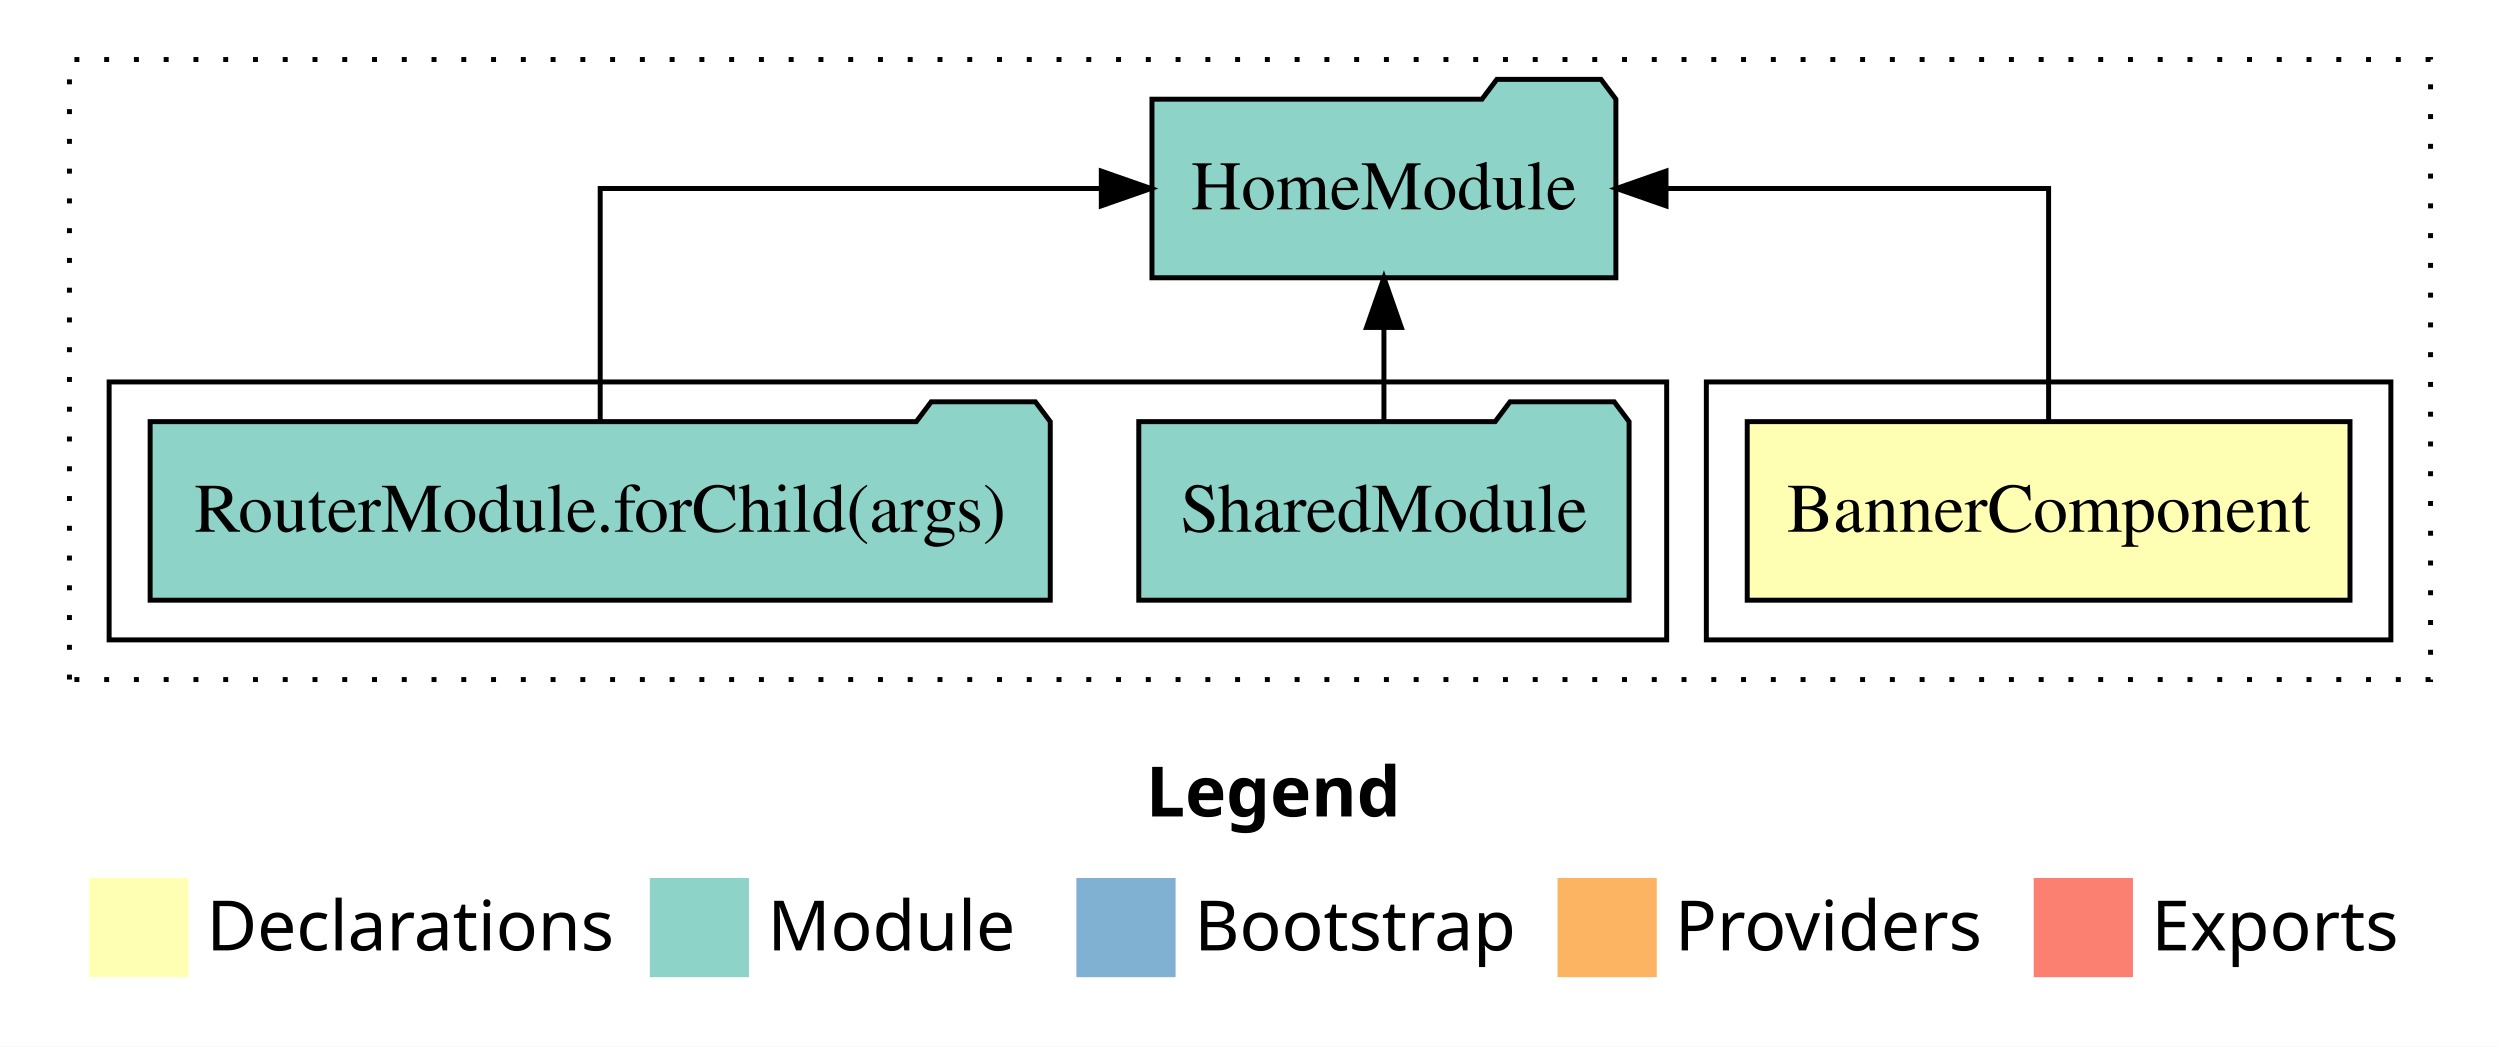
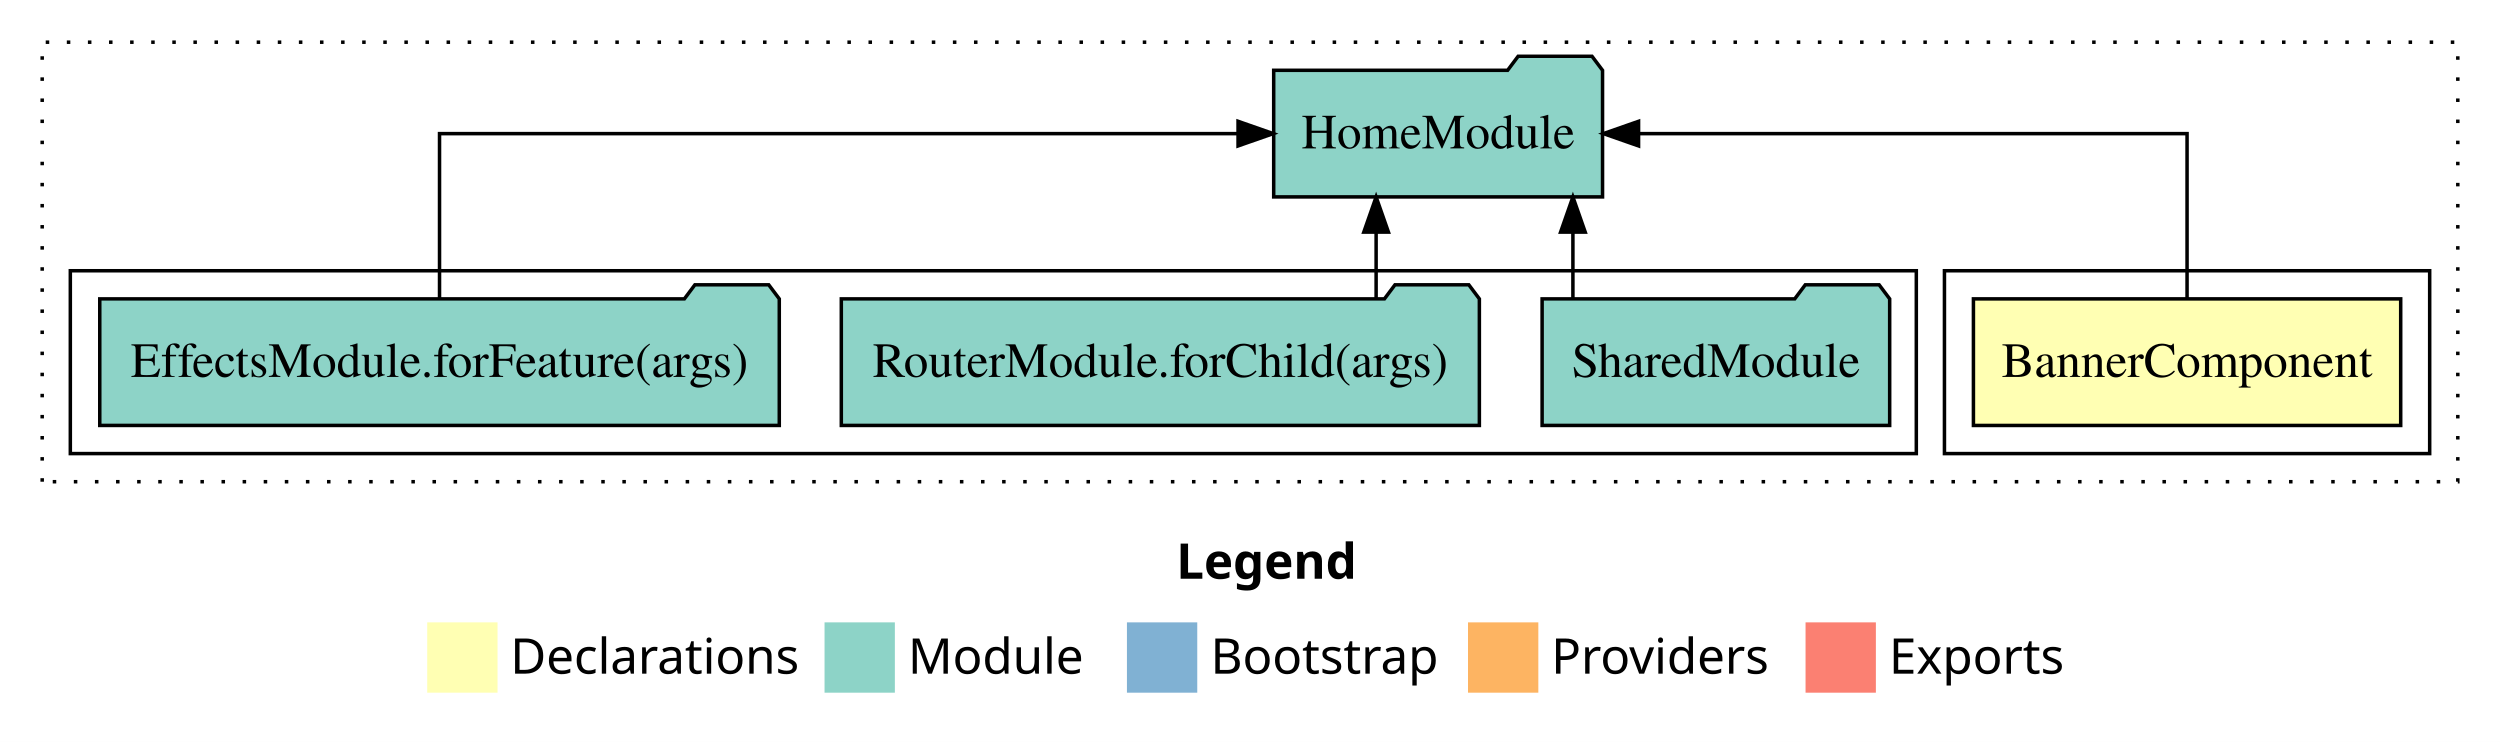
- <svg xmlns="http://www.w3.org/2000/svg" width="504pt" height="211pt" viewBox="0.00 0.00 504.00 211.00">
+ <svg xmlns="http://www.w3.org/2000/svg" width="711pt" height="211pt" viewBox="0.00 0.00 711.00 211.00">
  <g id="graph0" class="graph" transform="scale(1 1) rotate(0) translate(4 207)">
-     <polygon fill="#ffffff" stroke="transparent" points="-4,4 -4,-207 500,-207 500,4 -4,4" />
-     <text text-anchor="start" x="227.009" y="-42.4" font-family="sans-serif" font-weight="bold" font-size="14.00" fill="#000000">Legend</text>
-     <polygon fill="#ffffb3" stroke="transparent" points="14,-10 14,-30 34,-30 34,-10 14,-10" />
-     <text text-anchor="start" x="37.629" y="-15.4" font-family="sans-serif" font-size="14.00" fill="#000000">  Declarations</text>
-     <polygon fill="#8dd3c7" stroke="transparent" points="127,-10 127,-30 147,-30 147,-10 127,-10" />
-     <text text-anchor="start" x="150.725" y="-15.4" font-family="sans-serif" font-size="14.00" fill="#000000">  Module</text>
-     <polygon fill="#80b1d3" stroke="transparent" points="213,-10 213,-30 233,-30 233,-10 213,-10" />
-     <text text-anchor="start" x="236.781" y="-15.4" font-family="sans-serif" font-size="14.00" fill="#000000">  Bootstrap</text>
-     <polygon fill="#fdb462" stroke="transparent" points="310,-10 310,-30 330,-30 330,-10 310,-10" />
-     <text text-anchor="start" x="333.673" y="-15.4" font-family="sans-serif" font-size="14.00" fill="#000000">  Providers</text>
-     <polygon fill="#fb8072" stroke="transparent" points="406,-10 406,-30 426,-30 426,-10 406,-10" />
-     <text text-anchor="start" x="429.726" y="-15.4" font-family="sans-serif" font-size="14.00" fill="#000000">  Exports</text>
+     <polygon fill="#ffffff" stroke="transparent" points="-4,4 -4,-207 707,-207 707,4 -4,4" />
+     <text text-anchor="start" x="330.509" y="-42.4" font-family="sans-serif" font-weight="bold" font-size="14.00" fill="#000000">Legend</text>
+     <polygon fill="#ffffb3" stroke="transparent" points="117.5,-10 117.5,-30 137.5,-30 137.5,-10 117.5,-10" />
+     <text text-anchor="start" x="141.129" y="-15.4" font-family="sans-serif" font-size="14.00" fill="#000000">  Declarations</text>
+     <polygon fill="#8dd3c7" stroke="transparent" points="230.5,-10 230.5,-30 250.5,-30 250.5,-10 230.5,-10" />
+     <text text-anchor="start" x="254.225" y="-15.4" font-family="sans-serif" font-size="14.00" fill="#000000">  Module</text>
+     <polygon fill="#80b1d3" stroke="transparent" points="316.5,-10 316.5,-30 336.5,-30 336.5,-10 316.5,-10" />
+     <text text-anchor="start" x="340.281" y="-15.4" font-family="sans-serif" font-size="14.00" fill="#000000">  Bootstrap</text>
+     <polygon fill="#fdb462" stroke="transparent" points="413.5,-10 413.5,-30 433.5,-30 433.5,-10 413.5,-10" />
+     <text text-anchor="start" x="437.173" y="-15.4" font-family="sans-serif" font-size="14.00" fill="#000000">  Providers</text>
+     <polygon fill="#fb8072" stroke="transparent" points="509.5,-10 509.5,-30 529.5,-30 529.5,-10 509.5,-10" />
+     <text text-anchor="start" x="533.226" y="-15.4" font-family="sans-serif" font-size="14.00" fill="#000000">  Exports</text>
    <g id="clust1" class="cluster">
-       <polygon fill="none" stroke="#000000" stroke-dasharray="1,5" points="10,-70 10,-195 486,-195 486,-70 10,-70" />
+       <polygon fill="none" stroke="#000000" stroke-dasharray="1,5" points="8,-70 8,-195 695,-195 695,-70 8,-70" />
    </g>
    <g id="clust2" class="cluster">
-       <polygon fill="none" stroke="#000000" points="340,-78 340,-130 478,-130 478,-78 340,-78" />
+       <polygon fill="none" stroke="#000000" points="549,-78 549,-130 687,-130 687,-78 549,-78" />
    </g>
    <g id="clust4" class="cluster">
-       <polygon fill="none" stroke="#000000" points="18,-78 18,-130 332,-130 332,-78 18,-78" />
+       <polygon fill="none" stroke="#000000" points="16,-78 16,-130 541,-130 541,-78 16,-78" />
    </g>
    <g id="node1" class="node">
-       <polygon fill="#ffffb3" stroke="#000000" points="469.759,-122 348.241,-122 348.241,-86 469.759,-86 469.759,-122" />
-       <text text-anchor="middle" x="409" y="-99.8" font-family="Times,serif" font-size="14.00" fill="#000000">BannerComponent</text>
+       <polygon fill="#ffffb3" stroke="#000000" points="678.759,-122 557.241,-122 557.241,-86 678.759,-86 678.759,-122" />
+       <text text-anchor="middle" x="618" y="-99.8" font-family="Times,serif" font-size="14.00" fill="#000000">BannerComponent</text>
    </g>
    <g id="node2" class="node">
-       <polygon fill="#8dd3c7" stroke="#000000" points="321.762,-187 318.762,-191 297.762,-191 294.762,-187 228.238,-187 228.238,-151 321.762,-151 321.762,-187" />
-       <text text-anchor="middle" x="275" y="-164.8" font-family="Times,serif" font-size="14.00" fill="#000000">HomeModule</text>
+       <polygon fill="#8dd3c7" stroke="#000000" points="451.762,-187 448.762,-191 427.762,-191 424.762,-187 358.238,-187 358.238,-151 451.762,-151 451.762,-187" />
+       <text text-anchor="middle" x="405" y="-164.8" font-family="Times,serif" font-size="14.00" fill="#000000">HomeModule</text>
    </g>
    <g id="edge1" class="edge">
-       <path fill="none" stroke="#000000" d="M409,-122.106C409,-141.339 409,-169 409,-169 409,-169 331.867,-169 331.867,-169" />
-       <polygon fill="#000000" stroke="#000000" points="331.867,-165.5 321.867,-169 331.867,-172.5 331.867,-165.5" />
+       <path fill="none" stroke="#000000" d="M618,-122.106C618,-141.339 618,-169 618,-169 618,-169 462.007,-169 462.007,-169" />
+       <polygon fill="#000000" stroke="#000000" points="462.007,-165.5 452.007,-169 462.007,-172.5 462.007,-165.5" />
    </g>
    <g id="node3" class="node">
-       <polygon fill="#8dd3c7" stroke="#000000" points="324.423,-122 321.423,-126 300.423,-126 297.423,-122 225.577,-122 225.577,-86 324.423,-86 324.423,-122" />
-       <text text-anchor="middle" x="275" y="-99.8" font-family="Times,serif" font-size="14.00" fill="#000000">SharedModule</text>
+       <polygon fill="#8dd3c7" stroke="#000000" points="533.423,-122 530.423,-126 509.423,-126 506.423,-122 434.577,-122 434.577,-86 533.423,-86 533.423,-122" />
+       <text text-anchor="middle" x="484" y="-99.8" font-family="Times,serif" font-size="14.00" fill="#000000">SharedModule</text>
    </g>
    <g id="edge2" class="edge">
-       <path fill="none" stroke="#000000" d="M275,-122.106C275,-122.106 275,-140.991 275,-140.991" />
-       <polygon fill="#000000" stroke="#000000" points="271.5,-140.991 275,-150.991 278.5,-140.991 271.5,-140.991" />
+       <path fill="none" stroke="#000000" d="M443.335,-122.106C443.335,-122.106 443.335,-140.991 443.335,-140.991" />
+       <polygon fill="#000000" stroke="#000000" points="439.835,-140.991 443.335,-150.991 446.835,-140.991 439.835,-140.991" />
    </g>
    <g id="node4" class="node">
-       <polygon fill="#8dd3c7" stroke="#000000" points="207.732,-122 204.732,-126 183.732,-126 180.732,-122 26.268,-122 26.268,-86 207.732,-86 207.732,-122" />
-       <text text-anchor="middle" x="117" y="-99.8" font-family="Times,serif" font-size="14.00" fill="#000000">RouterModule.forChild(args)</text>
+       <polygon fill="#8dd3c7" stroke="#000000" points="416.732,-122 413.732,-126 392.732,-126 389.732,-122 235.268,-122 235.268,-86 416.732,-86 416.732,-122" />
+       <text text-anchor="middle" x="326" y="-99.8" font-family="Times,serif" font-size="14.00" fill="#000000">RouterModule.forChild(args)</text>
    </g>
    <g id="edge3" class="edge">
-       <path fill="none" stroke="#000000" d="M117,-122.106C117,-141.339 117,-169 117,-169 117,-169 218.023,-169 218.023,-169" />
-       <polygon fill="#000000" stroke="#000000" points="218.023,-172.5 228.023,-169 218.023,-165.5 218.023,-172.5" />
+       <path fill="none" stroke="#000000" d="M387.368,-122.106C387.368,-122.106 387.368,-140.991 387.368,-140.991" />
+       <polygon fill="#000000" stroke="#000000" points="383.868,-140.991 387.368,-150.991 390.868,-140.991 383.868,-140.991" />
+     </g>
+     <g id="node5" class="node">
+       <polygon fill="#8dd3c7" stroke="#000000" points="217.628,-122 214.628,-126 193.628,-126 190.628,-122 24.372,-122 24.372,-86 217.628,-86 217.628,-122" />
+       <text text-anchor="middle" x="121" y="-99.8" font-family="Times,serif" font-size="14.00" fill="#000000">EffectsModule.forFeature(args)</text>
+     </g>
+     <g id="edge4" class="edge">
+       <path fill="none" stroke="#000000" d="M121,-122.106C121,-141.339 121,-169 121,-169 121,-169 348.103,-169 348.103,-169" />
+       <polygon fill="#000000" stroke="#000000" points="348.103,-172.5 358.103,-169 348.103,-165.5 348.103,-172.5" />
    </g>
  </g>
</svg>
